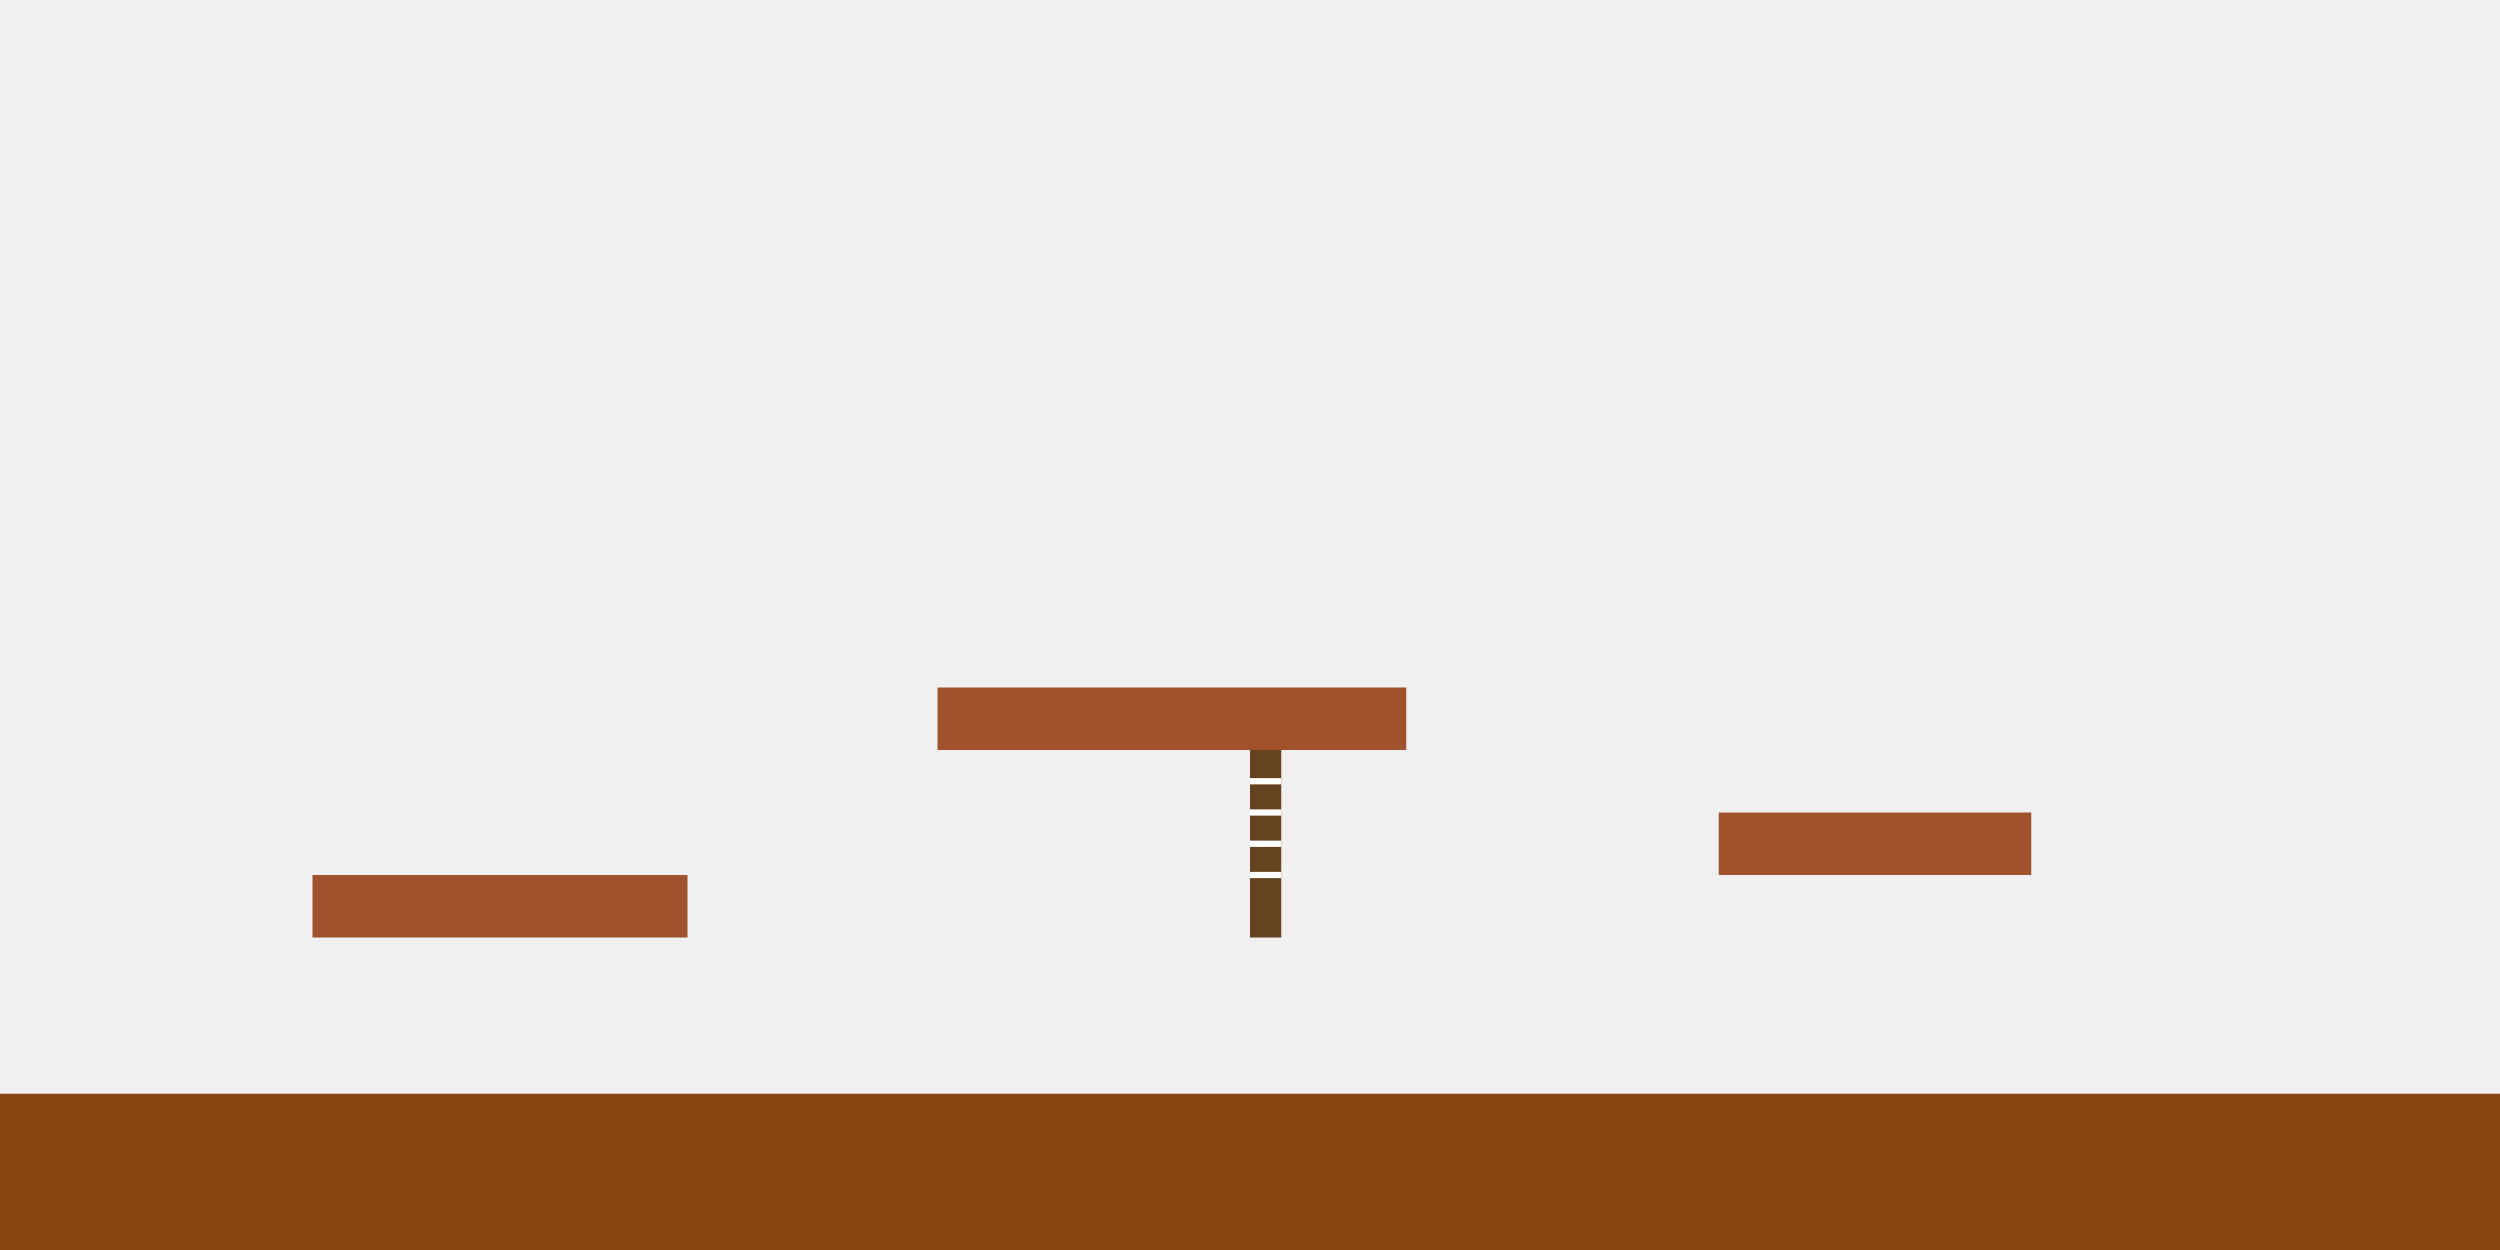
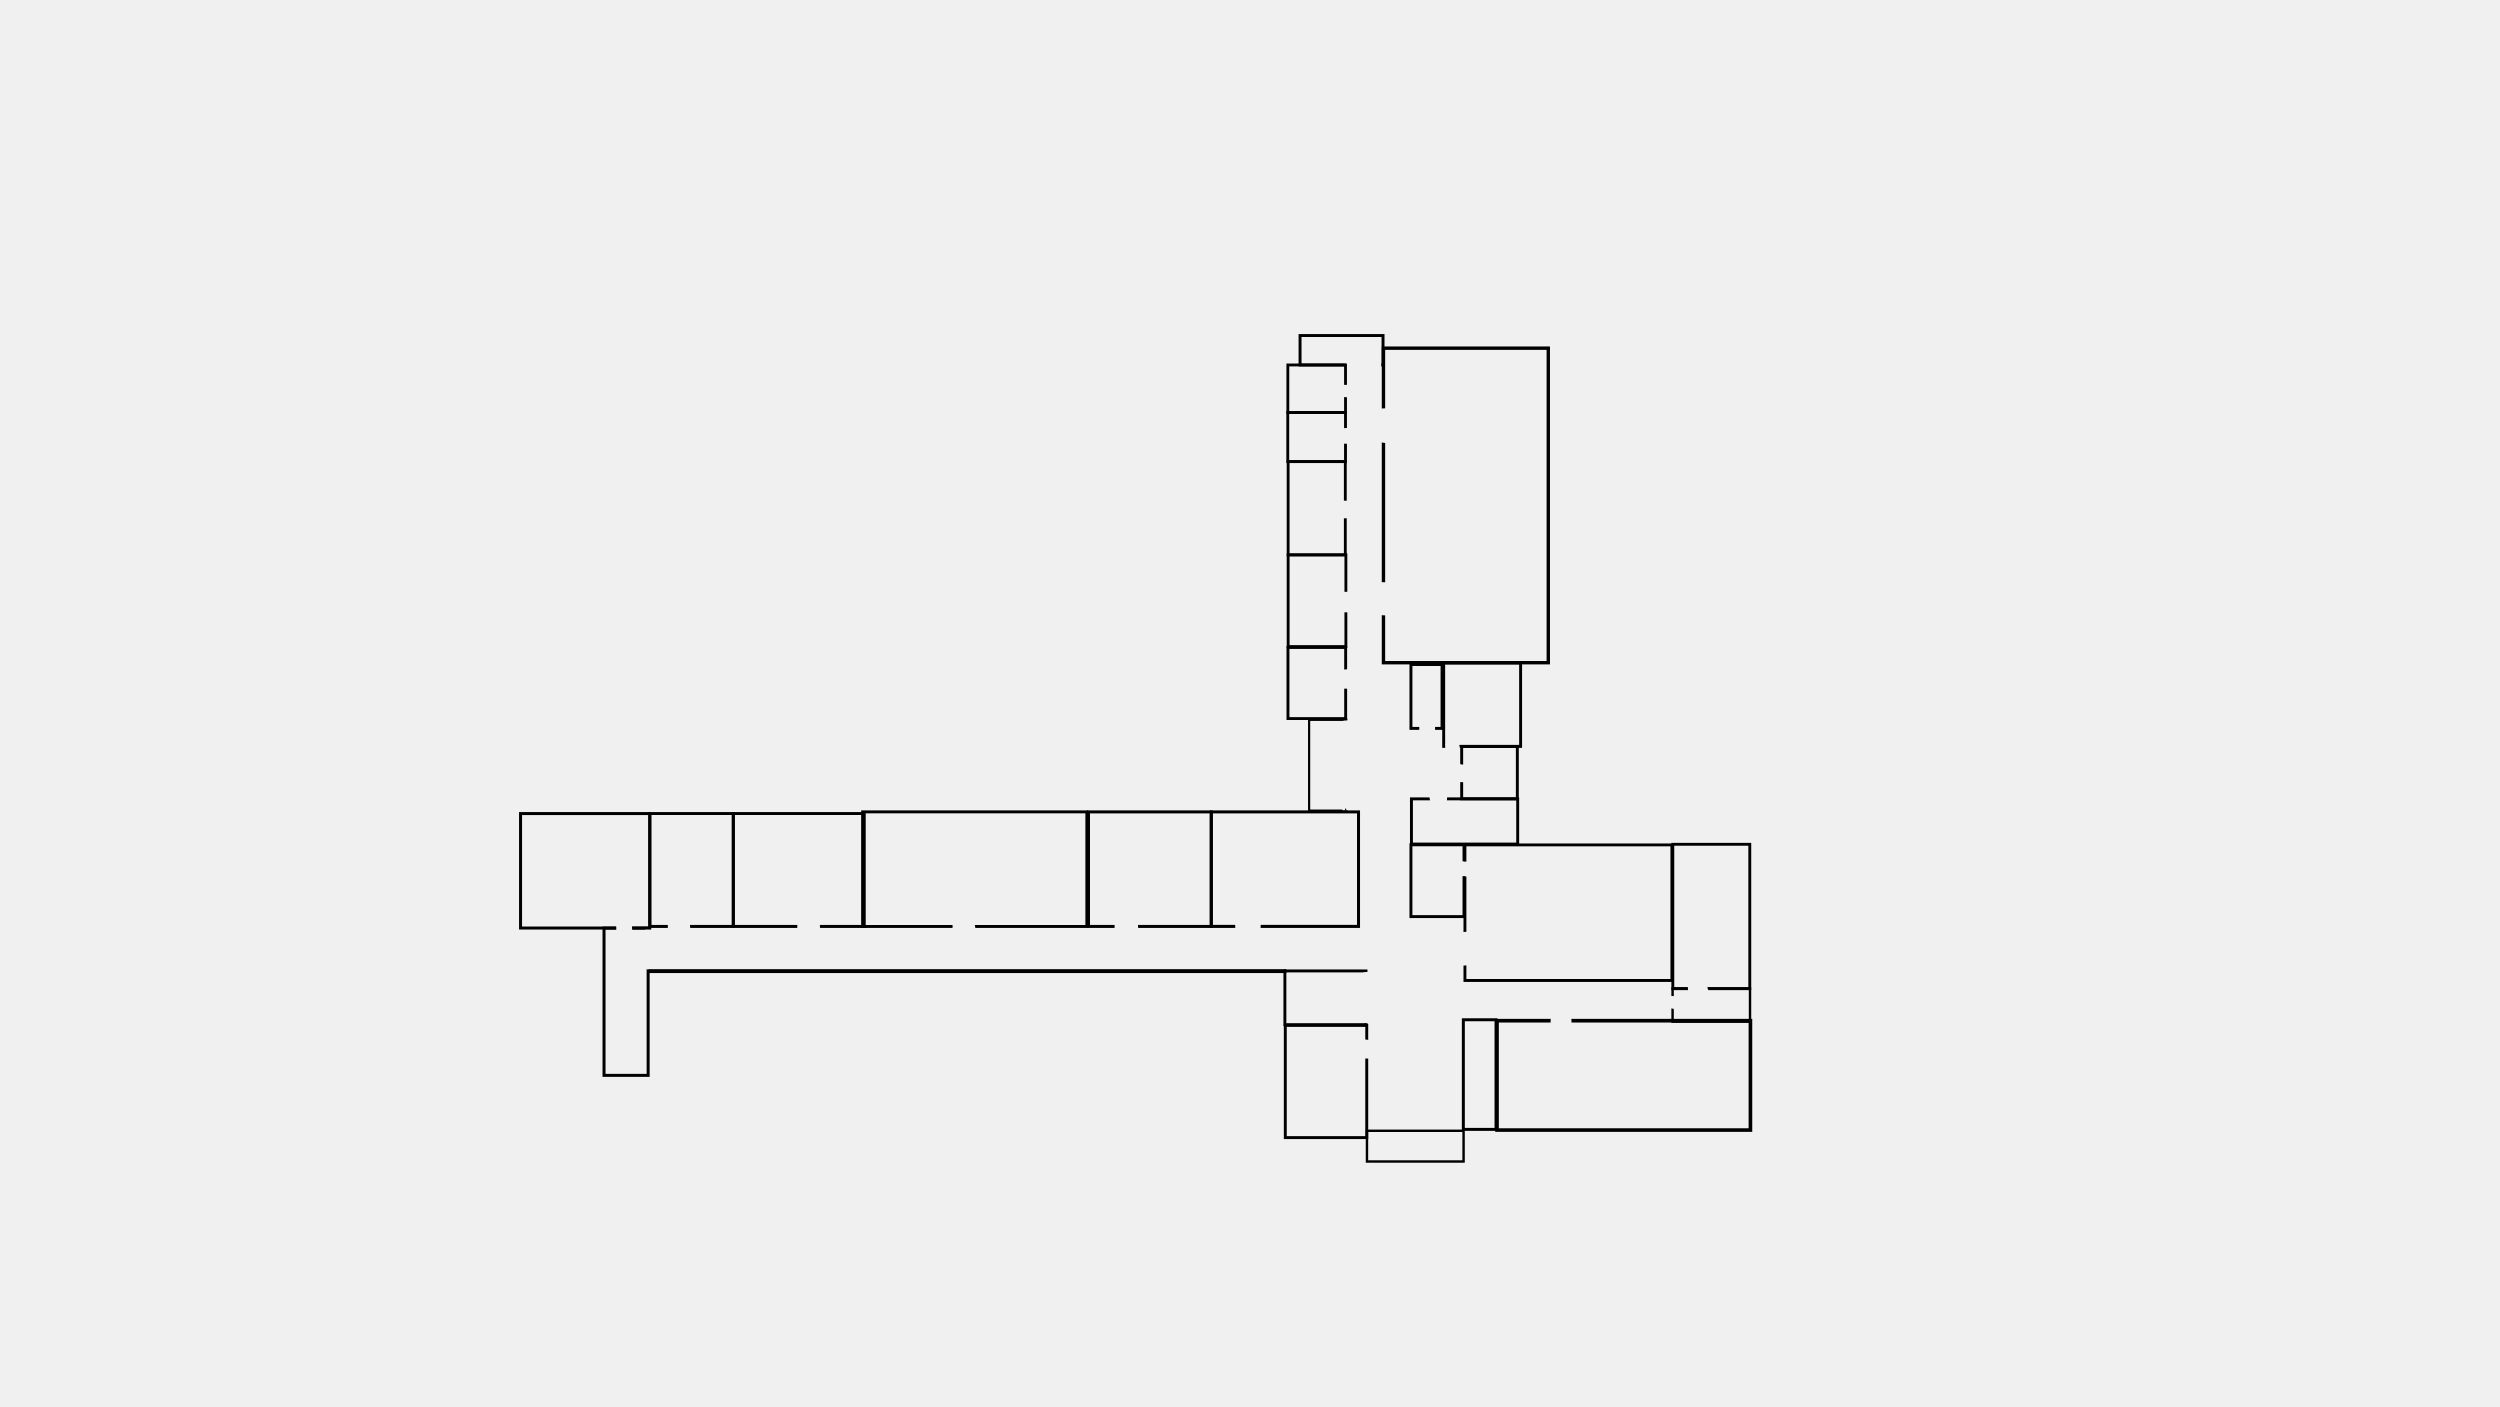
- <svg xmlns="http://www.w3.org/2000/svg" width="800" height="400" style="background-color: #87CEEB;">
-   <rect x="0" y="350" width="800" height="50" fill="#8B4513" />
-   <rect x="100" y="280" width="120" height="20" fill="#A0522D" />
-   <rect x="300" y="220" width="150" height="20" fill="#A0522D" />
-   <rect x="550" y="260" width="100" height="20" fill="#A0522D" />
-   <rect x="400" y="240" width="10" height="60" fill="#654321" />
-   <line x1="400" y1="250" x2="410" y2="250" stroke="#FFF" stroke-width="2" />
-   <line x1="400" y1="260" x2="410" y2="260" stroke="#FFF" stroke-width="2" />
-   <line x1="400" y1="270" x2="410" y2="270" stroke="#FFF" stroke-width="2" />
-   <line x1="400" y1="280" x2="410" y2="280" stroke="#FFF" stroke-width="2" />
+ <svg xmlns="http://www.w3.org/2000/svg" width="2560" height="1440" viewBox="0 0 2560 1440" version="1.1" id="svg1" xml:space="preserve">
+   <defs id="defs1">
+     <clipPath clipPathUnits="userSpaceOnUse" id="clipPath67">
+       <path id="path68" style="fill:#ff0000;fill-opacity:1;fill-rule:nonzero;stroke:none" d="m 1113.109,829.848 v 120.328 h 28.225 v -7.775 c 0,-2.933 1.481,-4.4 2.963,-4.4 1.116,0 2.232,0.833 2.715,2.498 0.274,-0.108 0.555,-0.18 0.84,-0.18 0.746,0 1.492,0.373 2.049,1.117 0.496,-1.635 1.603,-2.455 2.709,-2.455 0.878,-10e-6 1.746,0.527 2.312,1.559 0.319,-0.14 0.66,-0.206 1.008,-0.188 1.396,0.073 2.871,1.429 3.225,4.156 0.01,0.046 0.015,0.091 0.022,0.137 -0.064,-1.408 -0.097,-2.818 -0.064,-4.229 0.067,-2.932 1.584,-4.398 3.066,-4.398 1.482,1e-5 2.929,1.466 2.859,4.398 -0.078,3.261 0.206,6.511 0.441,9.76 h 76.34 V 829.848 Z" />
+     </clipPath>
+     <clipPath clipPathUnits="userSpaceOnUse" id="clipPath75">
+       <path id="path76" style="fill:#ff0000;fill-opacity:1;fill-rule:nonzero;stroke:none" d="m 1238.818,829.848 v 120.328 h 26.09 c -0.181,-3.488 -0.215,-6.987 0.197,-10.463 0.324,-2.731 1.785,-4.02 3.176,-4.02 1.577,8e-4 3.064,1.66 2.705,4.756 -0.069,0.592 -0.11,1.185 -0.152,1.777 0.632,-0.582 1.355,-0.845 2.031,-0.807 1.123,0.064 2.119,0.95 2.367,2.541 1.018,-0.447 2.139,-0.334 2.981,0.162 0.08,-2.226 1.323,-3.37 2.666,-3.326 0.794,0.026 1.616,0.48 2.258,1.352 0.542,-0.827 1.291,-1.253 2.049,-1.289 0.568,-0.027 1.139,0.172 1.633,0.574 0.55,-0.476 1.175,-0.69 1.777,-0.656 1.562,0.086 2.97,1.828 2.51,4.91 -0.22,1.486 -0.257,2.986 -0.217,4.488 H 1392.668 V 829.848 Z m 39.752,119.166 c 0.021,0.011 0.092,0.05 0.166,0.09 -0.019,-0.013 -0.032,-0.025 -0.053,-0.039 -0.113,-0.05 -0.139,-0.065 -0.113,-0.051 z m -2.076,0.404 c 0.362,0.262 0.526,0.086 0,0 z" />
+     </clipPath>
+     <clipPath clipPathUnits="userSpaceOnUse" id="clipPath93">
+       <path id="path94" style="fill:#ff0000;fill-opacity:1;fill-rule:nonzero;stroke:none" d="m 881.807,829.848 v 120.328 h 93.602 c -0.005,-2.231 0.002,-4.462 0,-6.693 -0.002,-2.933 1.476,-4.4 2.957,-4.4 0.219,0 0.436,0.041 0.65,0.105 0.131,-2.467 1.52,-3.718 2.924,-3.652 1.222,0.057 2.403,1.174 2.818,3.287 0.009,-0.871 0.033,-1.741 0.088,-2.611 0.173,-2.744 1.559,-4.109 2.947,-4.182 1.137,-0.06 2.265,0.76 2.738,2.387 0.44,-0.517 1.027,-0.805 1.666,-0.799 1.099,0.011 2.347,0.877 3.242,2.887 1.725,3.873 2.392,8.123 3.068,12.279 0.076,0.464 0.147,0.928 0.221,1.393 H 1114.434 V 829.848 Z" />
+     </clipPath>
+     <clipPath clipPathUnits="userSpaceOnUse" id="clipPath115">
+       <path id="path116" style="fill:#ff0000;fill-opacity:1;fill-rule:nonzero;stroke:none" d="m 749.395,831.523 v 118.652 h 66.979 c -0.022,-2.111 0.017,-4.222 0.178,-6.328 0.209,-2.742 1.616,-4.099 3.008,-4.164 0.461,-0.022 0.919,0.103 1.332,0.361 0.426,-1.824 1.51,-2.748 2.631,-2.795 1.169,-0.049 2.363,0.84 2.854,2.604 0.359,-0.189 0.754,-0.283 1.162,-0.264 1.199,0.057 2.485,1.041 3.139,3.09 0.454,-0.456 1.015,-0.698 1.596,-0.715 0.235,-0.007 0.473,0.027 0.709,0.094 0.256,-0.338 0.528,-0.63 0.822,-0.828 0.393,-2.301 1.658,-3.379 2.914,-3.344 1.548,0.043 3.064,1.752 2.85,4.861 -0.17,2.476 -0.061,4.956 0.152,7.428 h 46.766 V 831.523 Z" />
+     </clipPath>
+     <clipPath clipPathUnits="userSpaceOnUse" id="clipPath145">
+       <path id="path146" style="fill:#ff0000;fill-opacity:1;fill-rule:nonzero;stroke:none" d="m 663.914,831.523 v 118.652 h 19.938 v -3.24 c 0,-2.138 0.789,-3.492 1.789,-4.072 -0.002,-0.154 -0.01,-0.309 -0.012,-0.463 -0.033,-2.933 1.433,-4.4 2.914,-4.4 1.035,0 2.075,0.719 2.621,2.152 0.461,-0.383 0.991,-0.58 1.525,-0.58 0.423,0 0.844,0.133 1.234,0.373 0.366,-0.191 0.763,-0.278 1.162,-0.26 0.593,0.028 1.184,0.305 1.691,0.809 0.343,-0.209 0.712,-0.323 1.086,-0.336 0.67,-0.023 1.343,0.285 1.896,0.873 0.384,0.062 0.775,0.223 1.156,0.475 0.531,-1.151 1.441,-1.727 2.367,-1.727 1.478,8e-5 2.999,1.467 3.088,4.398 0.061,2.003 0.206,4.001 0.367,5.998 h 45.656 V 831.523 Z" />
+     </clipPath>
+     <clipPath clipPathUnits="userSpaceOnUse" id="clipPath184">
+       <path id="path185" style="fill:#ff0000;fill-opacity:1;fill-rule:nonzero;stroke:none" d="m 531.502,831.523 v 120.328 h 99.432 c -0.062,-2.609 -0.013,-5.219 0.178,-7.828 0.214,-2.925 1.797,-4.388 3.275,-4.389 0.908,-1.5e-4 1.775,0.557 2.264,1.662 0.342,-0.266 0.723,-0.404 1.111,-0.455 -0.368,-3.015 1.064,-4.698 2.617,-4.762 1.388,-0.057 2.868,1.176 3.238,3.9 0.124,0.909 0.279,1.813 0.422,2.719 0.03,3.8e-4 0.06,3.9e-4 0.09,0.002 1.39,0.073 2.801,1.437 3.025,4.178 0.135,1.655 0.194,3.315 0.283,4.973 h 19.477 V 831.523 Z" />
+     </clipPath>
+     <clipPath clipPathUnits="userSpaceOnUse" id="clipPath187">
+       <path id="path188" style="fill:#ff0000;fill-opacity:1;fill-rule:nonzero;stroke:none" d="m 616.982,948.852 v 153.85 h 48.256 V 992.574 c -0.983,0.618 -2.135,0.482 -2.965,-0.324 -0.224,-0.005 -0.448,-0.011 -0.672,-0.019 -5.675,-0.22 -5.628,-5.805 -0.301,-5.928 -0.011,-1.122 -0.019,-2.244 -0.057,-3.365 -0.054,-1.387 -0.126,-2.775 -0.326,-4.15 -0.229,-1.56 -0.531,-3.106 -0.744,-4.668 -0.376,-1.965 -0.847,-3.914 -1.053,-5.908 -0.24,-2.225 -0.558,-4.453 -0.383,-6.697 0.193,-2.364 0.426,-4.724 0.775,-7.07 0.405,-2.72 1.912,-4.056 3.312,-4.111 1.013,-0.04 1.967,0.593 2.412,1.855 v -3.336 H 647.283 c 0.095,1.755 0.154,3.513 0.305,5.264 0.035,0.335 0.069,0.669 0.104,1.004 0.563,5.472 -4.589,6.344 -5.725,1.621 -0.334,-0.175 -0.656,-0.42 -0.947,-0.758 -0.735,1.845 -2.387,2.417 -3.703,1.633 0.16,0.951 0.382,1.888 0.787,2.77 2.449,5.331 -3.33,7.725 -5.477,2.266 -0.877,-2.231 -1.376,-4.544 -1.525,-6.945 -0.147,-2.284 -0.215,-4.569 -0.189,-6.854 z" />
+     </clipPath>
+     <clipPath clipPathUnits="userSpaceOnUse" id="clipPath205">
+       <path id="path206" style="fill:#ff0000;fill-opacity:1;fill-rule:nonzero;stroke:none" d="m 1314.242,992.734 v 58.008 h 86.027 v -3.156 c -0.049,0 -0.098,0.01 -0.146,0.01 -0.104,0.01 -0.208,0.018 -0.312,0.025 -0.437,0.142 -0.893,0.15 -1.332,0.023 -0.708,-0.021 -1.414,-0.09 -2.121,-0.189 -2.646,-0.372 -3.915,-1.793 -3.963,-3.152 -0.365,-1.49 0.835,-3.266 3.75,-3.709 v -1.455 -3.82 c -1e-4,-1.28 4e-4,-2.561 0,-3.842 v -4.037 c 0,-1.491 -0.01,-2.982 -0.018,-4.473 -0.014,-1.657 -0.027,-3.315 -0.092,-4.971 -0.072,-1.628 -0.192,-3.253 -0.32,-4.877 -0.133,-2.064 -0.103,-4.126 0,-6.191 0.073,-1.647 0.171,-3.293 0.293,-4.938 -0.07,0.01 -0.141,0.011 -0.211,0.02 -5.129,0.628 -6.153,-3.888 -2.346,-5.447 0.681,-0.532 1.674,-0.927 2.994,-1.047 0.956,-0.087 1.912,-0.155 2.869,-0.225 0.183,-0.013 0.361,-0.022 0.533,-0.023 0.144,-10e-4 0.285,0.003 0.422,0.01 v -2.543 z" />
+     </clipPath>
+     <clipPath clipPathUnits="userSpaceOnUse" id="clipPath261">
+       <path id="path262" style="fill:#ff0000;fill-opacity:1;fill-rule:nonzero;stroke:none" d="m 1314.631,1048.535 v 117.855 h 86.416 v -82.443 c -2.18,-0.112 -4.363,-0.146 -6.551,-0.096 -5.865,0.134 -5.865,-5.795 0,-5.926 0.802,-0.018 1.604,-0.025 2.404,-0.022 -0.171,-0.013 -0.341,-0.028 -0.512,-0.041 -3.656,-0.279 -5.238,-2.578 -4.482,-4.225 -1.911,-1.201 -1.764,-3.659 0.686,-4.738 -1.748,-1.738 -0.657,-4.569 3.309,-4.607 0.089,-8e-4 0.18,0 0.272,0 1.641,0.036 3.26,0.295 4.875,0.57 v -16.328 z" />
+     </clipPath>
+     <clipPath clipPathUnits="userSpaceOnUse" id="clipPath271">
+       <path id="path272" style="fill:#ff0000;fill-opacity:1;fill-rule:nonzero;stroke:none" d="m 1531.094,1043.348 v 115.707 h 263.205 v -115.707 H 1609.082 c 0.072,1.552 0.139,3.104 0.195,4.656 0.086,2.272 -0.129,4.511 -0.734,6.699 -0.054,0.207 -0.108,0.414 -0.162,0.621 -1.487,5.675 -7.226,4.167 -5.732,-1.506 0.063,-0.238 0.127,-0.477 0.19,-0.715 0.027,-0.095 0.049,-0.191 0.074,-0.287 -0.257,-0.252 -0.495,-0.558 -0.695,-0.934 0.051,0.744 0.049,1.408 -0.168,1.561 -4.427,3.116 -5.109,2.681 -6.67,-0.691 -0.171,-0.444 -0.34,-0.888 -0.512,-1.332 -0.626,0.639 -1.338,1.16 -2.123,1.264 -2.86,0.378 -4.152,-1.18 -4.783,-3.561 -0.205,-1.923 -0.136,-3.849 -0.023,-5.775 z m 62.748,4.986 v 0 c 0,0.021 -4e-4,0.043 0.01,0.062 0.015,0.01 0.031,0.012 0.047,0.018 -0.01,-0.01 -0.01,-0.01 -0.014,-0.019 -0.013,-0.02 -0.028,-0.043 -0.041,-0.062 z" />
+     </clipPath>
+     <clipPath clipPathUnits="userSpaceOnUse" id="clipPath315">
+       <path id="path316" style="fill:#ff0000;fill-opacity:1;fill-rule:nonzero;stroke:none" d="m 1711.478,863.082 v 150.785 h 17.006 c -0.162,-1.278 -0.276,-2.564 -0.42,-3.85 -0.178,-1.59 0.12,-2.778 0.66,-3.557 -0.32,-2.395 0.886,-3.919 2.352,-3.99 0.852,-0.042 1.789,0.42 2.566,1.475 0.28,-0.124 0.584,-0.191 0.904,-0.191 1.149,0 2.483,0.834 3.473,2.799 0.026,0.053 0.046,0.107 0.072,0.16 0.075,-1.938 1.187,-3.066 2.461,-3.121 1.033,-0.044 2.166,0.63 2.943,2.137 0.355,-0.215 0.756,-0.318 1.174,-0.303 1.38,0.049 2.931,1.37 3.518,4.057 0.321,1.468 0.682,2.922 1.014,4.385 h 44.055 V 863.082 Z" />
+     </clipPath>
+     <clipPath clipPathUnits="userSpaceOnUse" id="clipPath318">
+       <path id="path319" style="fill:#ff0000;fill-opacity:1;fill-rule:nonzero;stroke:none" d="m 1711.478,1010.865 v 8.971 c 0.108,0 0.215,-0.01 0.328,-0.01 0.321,0 0.665,0.032 1.027,0.086 1.887,0.28 3.77,0.57 5.666,0.781 0.742,0.081 1.486,0.134 2.231,0.184 2.814,0.19 4.178,1.657 4.189,3.084 0.383,0.016 0.766,0.024 1.149,0.049 1.613,0.132 3.228,0.268 4.844,0.375 5.854,0.388 5.461,6.301 -0.393,5.912 -1.616,-0.107 -3.23,-0.239 -4.844,-0.373 -1.775,-0.124 -3.558,-0.101 -5.332,-0.242 -0.068,0.056 -0.132,0.115 -0.207,0.166 1.001,2.002 -0.798,4.384 -4.676,3.574 -1.264,-0.264 -2.524,-0.547 -3.791,-0.799 -0.064,-0.014 -0.128,-0.027 -0.191,-0.041 v 14.803 h 81.777 v -36.52 h -44.754 c 0.463,1.992 0.96,3.973 1.308,5.992 0.852,4.93 -3.281,6.382 -5.127,3.117 -1.268,1.619 -3.662,1.29 -4.697,-1.322 -0.688,0.813 -1.714,1.075 -2.688,0.695 -0.412,0.441 -0.934,0.711 -1.506,0.754 -0.81,2.328 -4.444,2.733 -6.086,-1.111 -0.145,-0.34 -0.29,-0.68 -0.435,-1.02 -0.657,-2.324 -0.867,-4.714 -1.117,-7.106 z" />
+     </clipPath>
+     <clipPath clipPathUnits="userSpaceOnUse" id="clipPath365">
+       <path id="path366" style="fill:#ff0000;fill-opacity:1;fill-rule:nonzero;stroke:none" d="m 1443.303,863.574 v 76.545 h 57.33 v -42.592 c -1.996,-0.28 -3.987,-0.598 -5.984,-0.873 -4.283,-0.589 -4.879,-3.913 -2.57,-5.305 -1.476,-0.687 -2.08,-1.896 -1.822,-3.002 -1.49,-1.55 -0.572,-4.226 3.025,-4.773 0.446,-0.965 1.598,-1.727 3.41,-1.777 0.323,-0.009 0.667,0.006 1.031,0.045 0.971,0.104 1.94,0.217 2.91,0.328 v -18.596 z" />
+     </clipPath>
+     <clipPath clipPathUnits="userSpaceOnUse" id="clipPath368">
+       <path id="path369" style="fill:#ff0000;fill-opacity:1;fill-rule:nonzero;stroke:none" d="m 1498.613,863.676 v 18.266 c 1.935,0.218 3.865,0.458 5.807,0.619 1.2,0.093 2.4,0.155 3.602,0.215 5.147,0.258 5.542,4.856 1.59,5.77 0.431,0.875 0.29,1.86 -0.383,2.621 2.176,0.907 2.658,2.763 1.736,4.066 0.078,1.58 -1.505,3.14 -4.615,2.902 -1.453,-0.111 -2.905,-0.239 -4.352,-0.422 -1.13,-0.145 -2.258,-0.31 -3.385,-0.479 v 57.162 c 1.539,-0.211 3.084,-0.349 4.639,-0.34 0.259,10e-4 0.516,0.008 0.775,0.018 5.862,0.223 5.861,6.186 0,5.926 -0.662,-0.029 -1.321,-0.024 -1.978,0.01 -0.107,0.623 -0.185,1.249 -0.238,1.877 0.538,0.042 1.147,0.136 1.855,0.307 0.779,0.188 1.153,2.116 1.328,2.795 0.194,0.998 0.324,2.005 0.424,3.016 0.372,0.74 0.647,1.553 0.824,2.363 0.068,0.614 0.213,1.224 0.203,1.842 -0.01,0.966 -0.251,2.078 -0.707,3.092 0,0.27 0.01,0.539 0.012,0.809 0.01,0.716 -0.072,1.42 -0.162,2.123 1.888,0.305 3.734,0.826 5.561,1.391 5.604,1.733 3.838,7.414 -1.76,5.66 -1.196,-0.374 -2.409,-0.697 -3.635,-0.959 0.93,1.664 -0.265,3.94 -3.828,4.16 -1.109,0.069 -2.211,0.189 -3.312,0.326 v 16.676 H 1713.498 V 863.676 Z" />
+     </clipPath>
+     <clipPath clipPathUnits="userSpaceOnUse" id="clipPath382">
+       <path id="path383" style="fill:#ff0000;fill-opacity:1;fill-rule:nonzero;stroke:none" d="m 1443.82,816.568 v 49.283 h 111.793 v -49.283 h -73.797 c -0.081,1.879 -0.166,3.757 -0.262,5.635 -0.04,0.787 -0.08,1.576 -0.121,2.363 -0.234,4.554 -3.862,5.382 -5.324,2.773 -0.933,1.027 -2.267,1.157 -3.295,0.383 -1.257,2.485 -4.712,2.001 -5.457,-2.227 -1.131,-0.347 -2.207,-1.55 -2.6,-3.73 -0.312,-1.735 -0.647,-3.466 -0.982,-5.197 z" />
+     </clipPath>
+     <clipPath clipPathUnits="userSpaceOnUse" id="clipPath400">
+       <path id="path401" style="fill:#ff0000;fill-opacity:1;fill-rule:nonzero;stroke:none" d="m 1495.262,762.805 v 19.715 c 0.829,0.154 1.662,0.287 2.498,0.4 2.028,0.217 4.046,0.509 6.047,0.906 3.992,0.793 4.654,3.833 2.766,5.238 1.328,1.105 1.315,2.841 -0.041,3.922 1.612,0.335 2.595,1.134 3.008,2.033 2.701,1.457 2.089,4.75 -1.488,5.207 -0.678,0.381 -1.576,0.638 -2.699,0.686 -2.686,0.113 -5.371,0.162 -8.057,0.016 -0.677,-0.024 -1.356,-0.052 -2.033,-0.082 v 18.594 h 59.988 V 762.805 Z" />
+     </clipPath>
+     <clipPath clipPathUnits="userSpaceOnUse" id="clipPath421">
+       <path id="path422" style="fill:#ff0000;fill-opacity:1;fill-rule:nonzero;stroke:none" d="m 1476.824,677.322 v 88.482 h 3.119 c -0.059,-0.946 -0.124,-1.891 -0.18,-2.836 -0.183,-3.111 1.389,-4.698 2.959,-4.623 -9e-4,-0.015 0,-0.03 0,-0.045 -0.171,-2.928 1.22,-4.491 2.697,-4.59 0.411,-0.027 0.826,0.072 1.219,0.273 0.502,-1.149 1.443,-1.744 2.422,-1.693 0.819,0.042 1.66,0.533 2.289,1.52 0.366,-0.171 0.745,-0.25 1.115,-0.234 1.577,0.065 2.995,1.784 2.504,4.861 -0.266,1.667 -0.448,3.344 -0.606,5.023 0.219,0.776 0.418,1.558 0.602,2.344 h 63.635 v -88.482 z" />
+     </clipPath>
+     <clipPath clipPathUnits="userSpaceOnUse" id="clipPath435">
+       <path id="path436" style="fill:#ff0000;fill-opacity:1;fill-rule:nonzero;stroke:none" d="m 1443.303,678.998 v 68.369 h 10.008 c -0.028,-2.484 0.068,-4.964 0.277,-7.441 0.232,-2.74 1.652,-4.088 3.045,-4.145 0.769,-0.031 1.528,0.335 2.076,1.074 0.517,-1.503 1.565,-2.27 2.625,-2.27 1.085,0 2.165,0.795 2.668,2.369 0.532,-1.549 1.576,-2.322 2.619,-2.365 1.571,-0.064 3.139,1.532 2.947,4.643 -0.167,2.706 -0.077,5.424 -0.041,8.135 h 8.621 v -68.369 z" />
+     </clipPath>
+     <clipPath clipPathUnits="userSpaceOnUse" id="clipPath454">
+       <path id="path455" style="fill:#ff0000;fill-opacity:1;fill-rule:nonzero;stroke:none" d="m 1317.391,661.543 v 75.768 h 62.053 v -32.125 c -1.698,-0.013 -3.396,-0.01 -5.096,0 -3.252,0.019 -4.697,-1.793 -4.344,-3.418 -2.632,-1.108 -2.539,-4.178 0.607,-5.199 -3.297,-1.173 -3.241,-4.536 -0.189,-5.387 0.109,-0.163 0.246,-0.32 0.391,-0.477 -0.982,-1.481 -0.121,-3.726 3.195,-4.533 1.792,-0.436 3.608,-0.717 5.436,-0.875 v -23.754 z" />
+     </clipPath>
+     <clipPath clipPathUnits="userSpaceOnUse" id="clipPath472">
+       <path id="path473" style="fill:#ff0000;fill-opacity:1;fill-rule:nonzero;stroke:none" d="m 1317.594,566.699 v 96.861 h 62.055 v -36.5 c -1.352,-0.079 -2.707,-0.123 -4.062,-0.098 -3.103,0.058 -4.565,-1.574 -4.385,-3.141 -3.053,-0.976 -2.487,-4.971 2.205,-5.789 0.343,-0.06 0.683,-0.135 1.025,-0.197 -1.456,-0.139 -2.914,-0.247 -4.377,-0.311 -5.678,-0.248 -5.484,-5.806 -0.139,-5.918 0.01,-2.2e-4 0.02,1.9e-4 0.029,0 0.055,-0.167 0.135,-0.33 0.229,-0.492 -1.729,-1.599 -0.702,-4.579 3.371,-4.938 1.564,-0.138 3.127,-0.198 4.689,-0.199 0.471,-3.4e-4 0.943,0.006 1.414,0.016 v -39.295 z" />
+     </clipPath>
+     <clipPath clipPathUnits="userSpaceOnUse" id="clipPath486">
+       <path id="path487" style="fill:#ff0000;fill-opacity:1;fill-rule:nonzero;stroke:none" d="m 1317.594,471.162 v 98.537 h 61.461 v -39.016 c -2.342,0.089 -4.684,0.185 -7.025,0.279 -5.084,0.204 -5.751,-4.207 -2.016,-5.549 -1.657,-1.119 -1.662,-3.128 -0.022,-4.268 -1.125,-0.791 -1.484,-1.988 -1.047,-3.018 -3.259,-1.3 -2.448,-5.428 2.439,-5.537 0.441,-0.01 0.882,-0.016 1.322,-0.019 2.12,-0.017 4.235,0.043 6.348,0.18 v -41.59 z" />
+     </clipPath>
+     <clipPath clipPathUnits="userSpaceOnUse" id="clipPath500">
+       <path id="path501" style="fill:#ff0000;fill-opacity:1;fill-rule:nonzero;stroke:none" d="m 1317.205,420.879 v 53.283 h 62.053 v -19.736 c -1.782,-0.194 -3.573,-0.159 -5.359,0.031 -5.148,0.549 -6.133,-3.967 -2.285,-5.48 -0.048,-0.033 -0.108,-0.059 -0.152,-0.094 -3.036,-0.951 -3.057,-4.318 0.377,-5.375 -1.757,-1.557 -0.789,-4.573 3.273,-5.029 1.179,-0.133 2.363,-0.17 3.547,-0.176 0.2,-10e-4 0.4,0.002 0.6,0.002 v -17.426 z" />
+     </clipPath>
+     <clipPath clipPathUnits="userSpaceOnUse" id="clipPath510">
+       <path id="path511" style="fill:#ff0000;fill-opacity:1;fill-rule:nonzero;stroke:none" d="m 1317.307,372.271 v 51.607 h 61.951 v -17.084 c -2.259,-0.185 -4.52,-0.352 -6.789,-0.277 -4.947,0.162 -5.72,-4.043 -2.318,-5.467 -0.554,-1.02 -0.316,-2.2 0.639,-3 -0.842,-1.727 0.536,-3.977 4.152,-3.977 h 4.316 v -21.803 z" />
+     </clipPath>
+     <clipPath clipPathUnits="userSpaceOnUse" id="clipPath513">
+       <path id="path513" style="fill:#ff0000;fill-opacity:1;fill-rule:nonzero;stroke:none" d="m 1329.752,342.102 v 33.17 h 48.617 c -0.169,-1.063 -0.295,-2.136 -0.449,-3.205 -0.744,-5.179 3.41,-6.431 5.277,-2.592 0.824,-0.59 1.899,-0.726 3.418,-0.346 0.114,-0.391 0.246,-0.777 0.414,-1.148 0.183,-0.406 0.436,-0.777 0.654,-1.166 1.01,-1.003 1.991,-1.502 2.908,-1.512 0.869,-0.009 1.679,0.428 2.4,1.289 2.522,-0.358 4.281,1.63 5.844,4.072 0.477,-0.432 1.025,-0.746 1.672,-0.895 0.077,-0.27 0.318,-0.353 0.85,-0.094 0.316,-5.3e-4 0.65,0.03 1.01,0.104 0.582,0.119 1.033,0.396 1.424,0.74 0.674,0.044 1.501,0.126 2.514,0.223 0.081,-0.092 0.163,-0.185 0.252,-0.279 0.639,-0.731 1.003,-1.744 1.723,-2.408 0.318,-0.293 0.68,-0.535 1.02,-0.803 1.272,0.237 2.655,0.14 3.816,0.711 1.001,0.492 1.187,3.905 1.254,4.957 0.076,0.785 0.077,1.569 0.041,2.352 h 3.332 v -33.17 z m 71.605,27.574 c -0.302,5.1e-4 -0.584,0.033 -0.85,0.094 -0.131,0.459 0.203,1.457 0.369,2.244 0.181,-1.067 0.616,-1.457 1.711,-1.52 -0.519,-0.399 -0.927,-0.67 -1.23,-0.818 z m -1.27,3.096 c 0.03,0.045 0.061,0.091 0.086,0.125 0.01,-0.01 0.014,-0.021 0.022,-0.031 -0.029,-0.03 -0.071,-0.062 -0.107,-0.094 z m -12.871,0.809 c -0.161,0.019 -0.466,0.099 -0.047,0.135 0.048,-0.051 0.07,-0.07 0.127,-0.129 0.01,-0.011 -0.026,-0.012 -0.08,-0.006 z" />
+     </clipPath>
+     <clipPath clipPathUnits="userSpaceOnUse" id="clipPath589">
+       <path id="path590" style="fill:#ff0000;fill-opacity:1;fill-rule:nonzero;stroke:none" d="m 1414.928,354.799 v 63.527 c 1.125,-0.129 2.247,-0.201 3.369,-0.211 1.135,-0.01 2.272,0.043 3.41,0.16 0.372,0.066 0.744,0.133 1.115,0.199 3.009,0.538 4.145,2.414 3.73,3.922 0.981,1.395 0.422,3.188 -1.506,3.881 0.077,0.885 -0.356,1.785 -1.318,2.383 2.859,0.446 3.897,2.396 3.197,3.924 0.522,1.726 -0.959,3.698 -4.414,3.492 -0.687,-0.041 -1.374,-0.054 -2.061,-0.08 3.713,0.631 4.185,3.881 1.643,5.223 0.26,0.051 0.519,0.101 0.779,0.152 2.605,0.51 3.733,1.976 3.725,3.328 0.535,0.065 0.81,0.095 2.385,0.264 5.202,0.558 5.232,5.276 1.047,5.852 0.227,1.667 -1.399,3.37 -4.668,3.037 -1.432,-0.146 -2.866,-0.266 -4.299,-0.406 -0.693,0.217 -1.546,0.298 -2.555,0.184 -1.11,-0.126 -0.549,-0.056 -1.685,-0.211 -0.633,-0.102 -1.265,-0.215 -1.895,-0.338 v 143.076 c 1.354,0.021 2.709,0.06 4.062,0.119 3.94,0.171 5.053,2.877 3.619,4.572 2.285,1.525 1.48,4.646 -2.266,5.033 0.664,1.147 0.269,2.586 -1.172,3.453 1.372,0.098 2.743,0.234 4.109,0.398 4.592,0.552 5.064,4.292 2.229,5.518 0.019,0.571 -0.248,1.085 -0.637,1.541 0.031,0.052 0.026,0.109 0.053,0.162 0.103,0.211 0.174,0.43 0.211,0.65 0.047,0.246 0.037,0.482 0,0.725 -0.089,0.65 -0.447,1.241 -1.094,1.693 -0.214,0.157 -0.459,0.298 -0.734,0.418 -0.048,0.019 -0.073,0.053 -0.123,0.07 0.748,1.674 -0.558,3.724 -3.803,3.803 0.459,0.016 0.919,0.03 1.379,0.039 5.865,0.117 5.738,6.059 -0.127,5.926 -1.907,-0.043 -3.815,-0.124 -5.711,-0.318 v 50.363 h 172.254 V 354.799 Z" />
+     </clipPath>
+     <clipPath clipPathUnits="userSpaceOnUse" id="clipPath602">
+       <path id="path602" style="fill:#ff0000;fill-opacity:1;fill-rule:nonzero;stroke:none" d="m 1339.418,735.986 v 95.186 h 40.314 v -1.695 c -0.694,0.237 -1.427,0.372 -2.172,0.475 -0.396,0.381 -0.54,0.353 -0.539,0.064 -3.341,0.352 -2.816,-1.341 -2.467,-5.477 0.01,-0.122 0.489,-0.355 0.904,-0.543 -0.113,-0.3 -0.201,-0.616 -0.246,-0.955 -0.104,-1.046 -0.038,-2.058 0.156,-3.068 -5e-4,-0.187 0,-0.373 -0.01,-0.561 -0.029,-1.664 -0.067,-3.331 -0.172,-4.992 -0.055,-0.757 -0.135,-1.51 -0.213,-2.264 -0.324,-0.358 -0.663,-0.705 -0.932,-1.105 -0.843,-1.257 -0.664,-3.277 -0.771,-4.715 0.042,-2.228 0.353,-4.438 0.699,-6.637 0.017,-0.109 0.035,-0.217 0.053,-0.326 -0.071,-0.744 -0.117,-1.487 -0.066,-2.209 0.037,-0.53 -0.206,-1.29 0.242,-1.576 0.145,-0.093 0.297,-0.173 0.449,-0.252 0.292,-2.017 0.529,-4.04 0.565,-6.082 0,-0.515 0,-1.03 0,-1.545 -0.655,-1.359 -1.075,-3.569 -1.215,-4.295 -0.711,-3.614 -1.346,-7.275 -1.037,-10.975 0.109,-1.093 0.181,-2.775 0.682,-3.789 0.092,-0.185 0.189,-0.355 0.289,-0.521 -0.218,-0.424 -0.431,-0.85 -0.568,-1.305 -0.128,-0.426 -0.073,-0.886 -0.084,-1.33 -0.053,-2.183 0.205,-4.364 0.34,-6.539 0.034,-0.316 0.116,-1.159 0.223,-1.953 0.095,-1.824 0.361,-3.915 1.262,-5.369 -0.158,-0.099 -0.321,-0.19 -0.473,-0.299 -1.145,-1.114 -1.991,-1.573 -2.082,-3.443 -0.049,-1.014 0.287,-1.837 0.83,-2.494 0.194,-0.252 0.49,-0.551 0.92,-1.016 0.073,-0.051 0.149,-0.096 0.223,-0.146 -5.054,0.422 -5.822,-4.748 -0.363,-5.908 1.844,-0.392 3.696,-0.636 5.574,-0.643 v -1.697 z m 37.603,94.029 c 0.073,-0.008 0.122,-0.002 0.199,-0.012 0.114,-0.015 0.226,-0.037 0.34,-0.053 0.167,-0.161 0.369,-0.375 0.633,-0.691 0.328,-0.393 0.552,-0.553 0.678,-0.707 -0.474,-0.243 -0.91,-0.524 -1.301,-0.846 -0.276,1.007 -0.547,1.91 -0.549,2.309 z" />
+     </clipPath>
+   </defs>
+   <g id="layer1">
+     <rect style="fill:none;stroke:#000000;stroke-width:3.474" id="rect1" width="168.781" height="322.05" x="1416.665" y="356.536" clip-path="url(#clipPath589)" />
+     <rect style="fill:none;stroke:#000000;stroke-width:3.02" id="rect2" width="84.971" height="30.15" x="1331.261" y="343.611" clip-path="url(#clipPath513)" />
+     <rect style="fill:none;stroke:#000000;stroke-width:2.892" id="rect3" width="59.059" height="48.715" x="1318.753" y="373.717" clip-path="url(#clipPath510)" />
+     <rect style="fill:none;stroke:#000000;stroke-width:2.931" id="rect4" width="59.122" height="50.352" x="1318.671" y="422.344" clip-path="url(#clipPath500)" />
+     <rect style="fill:none;stroke:#000000;stroke-width:2.916" id="rect5" width="58.544" height="95.622" x="1319.053" y="472.62" clip-path="url(#clipPath486)" />
+     <rect style="fill:none;stroke:#000000;stroke-width:2.93" id="rect6" width="59.123" height="93.932" x="1319.06" y="568.165" clip-path="url(#clipPath472)" />
+     <rect style="fill:none;stroke:#000000;stroke-width:2.977" id="rect7" width="59.076" height="72.789" x="1318.88" y="663.032" clip-path="url(#clipPath454)" />
+     <rect style="fill:none;stroke:#000000;stroke-width:3" id="rect8" width="31.846" height="65.368" x="1444.803" y="680.499" clip-path="url(#clipPath435)" />
+     <rect style="fill:none;stroke:#000000;stroke-width:3" id="rect9" width="78.777" height="85.481" x="1478.325" y="678.823" clip-path="url(#clipPath421)" />
+     <rect style="fill:none;stroke:#000000;stroke-width:3" id="rect10" width="56.988" height="53.635" x="1496.762" y="764.304" clip-path="url(#clipPath400)" />
+     <rect style="fill:none;stroke:#000000;stroke-width:3;stroke-dasharray:none" id="rect12" width="108.793" height="46.284" x="1445.321" y="818.068" clip-path="url(#clipPath382)" />
+     <rect style="fill:none;stroke:#000000;stroke-width:2.996" id="rect13" width="54.333" height="73.549" x="1444.801" y="865.072" clip-path="url(#clipPath365)" />
+     <rect style="fill:none;stroke:#000000;stroke-width:2.961" id="rect14" width="211.922" height="138.85" x="1500.094" y="865.156" clip-path="url(#clipPath368)" />
+     <rect style="fill:none;stroke:#000000;stroke-width:2.954" id="rect15" width="78.823" height="147.83" x="1712.956" y="864.56" clip-path="url(#clipPath315)" />
+     <rect style="fill:none;stroke:#000000;stroke-width:2.485" id="rect16" width="79.292" height="34.037" x="1712.722" y="1012.11" clip-path="url(#clipPath318)" />
+     <rect style="fill:none;stroke:#000000;stroke-width:3.717;stroke-dasharray:none" id="rect22" width="259.486" height="111.989" x="1532.953" y="1045.206" clip-path="url(#clipPath271)" />
+     <rect style="fill:none;stroke:#000000;stroke-width:3.043" id="rect23" width="33.479" height="112.256" x="1498.459" y="1044.235" />
+     <rect style="fill:none;stroke:#000000;stroke-width:2.974" id="rect24" width="83.053" height="55.033" x="1315.729" y="994.222" clip-path="url(#clipPath205)" />
+     <rect style="fill:none;stroke:#000000;stroke-width:3.001" id="rect25" width="83.415" height="114.854" x="1316.132" y="1050.038" clip-path="url(#clipPath261)" />
+     <rect style="fill:none;stroke:#000000;stroke-width:2.477" id="rect26" width="98.922" height="31.453" x="1399.777" y="1157.927" />
+     <rect style="fill:none;stroke:#000000;stroke-width:3.084" id="rect27" width="132.328" height="117.243" x="533.043" y="833.066" clip-path="url(#clipPath184)" />
+     <rect style="fill:none;stroke:#000000;stroke-width:3.037" id="rect28" width="85.445" height="115.615" x="665.432" y="833.042" clip-path="url(#clipPath145)" />
+     <rect style="fill:none;stroke:#000000;stroke-width:3.062" id="rect29" width="134.026" height="115.589" x="750.926" y="833.055" clip-path="url(#clipPath115)" />
+     <rect style="fill:none;stroke:#000000;stroke-width:3" id="rect30" width="229.626" height="117.327" x="883.307" y="831.348" clip-path="url(#clipPath93)" />
+     <rect style="fill:none;stroke:#000000;stroke-width:3.043" id="rect31" width="125.665" height="117.285" x="1114.631" y="831.369" clip-path="url(#clipPath67)" />
+     <rect style="fill:none;stroke:#000000;stroke-width:3.088" id="rect32" width="150.762" height="117.24" x="1240.361" y="831.392" clip-path="url(#clipPath75)" />
+     <rect style="fill:none;stroke:#000000;stroke-width:2.242" id="rect33" width="38.071" height="92.944" x="1340.54" y="737.107" clip-path="url(#clipPath602)" />
+     <rect style="fill:none;stroke:#000000;stroke-width:3.083" id="rect34" width="45.172" height="150.766" x="618.524" y="950.393" clip-path="url(#clipPath187)" />
+     <rect style="fill:none;stroke:#000000;stroke-width:2.181" id="rect35" width="651.148" height="1.801" x="665.004" y="993.521" />
+   </g>
</svg>
